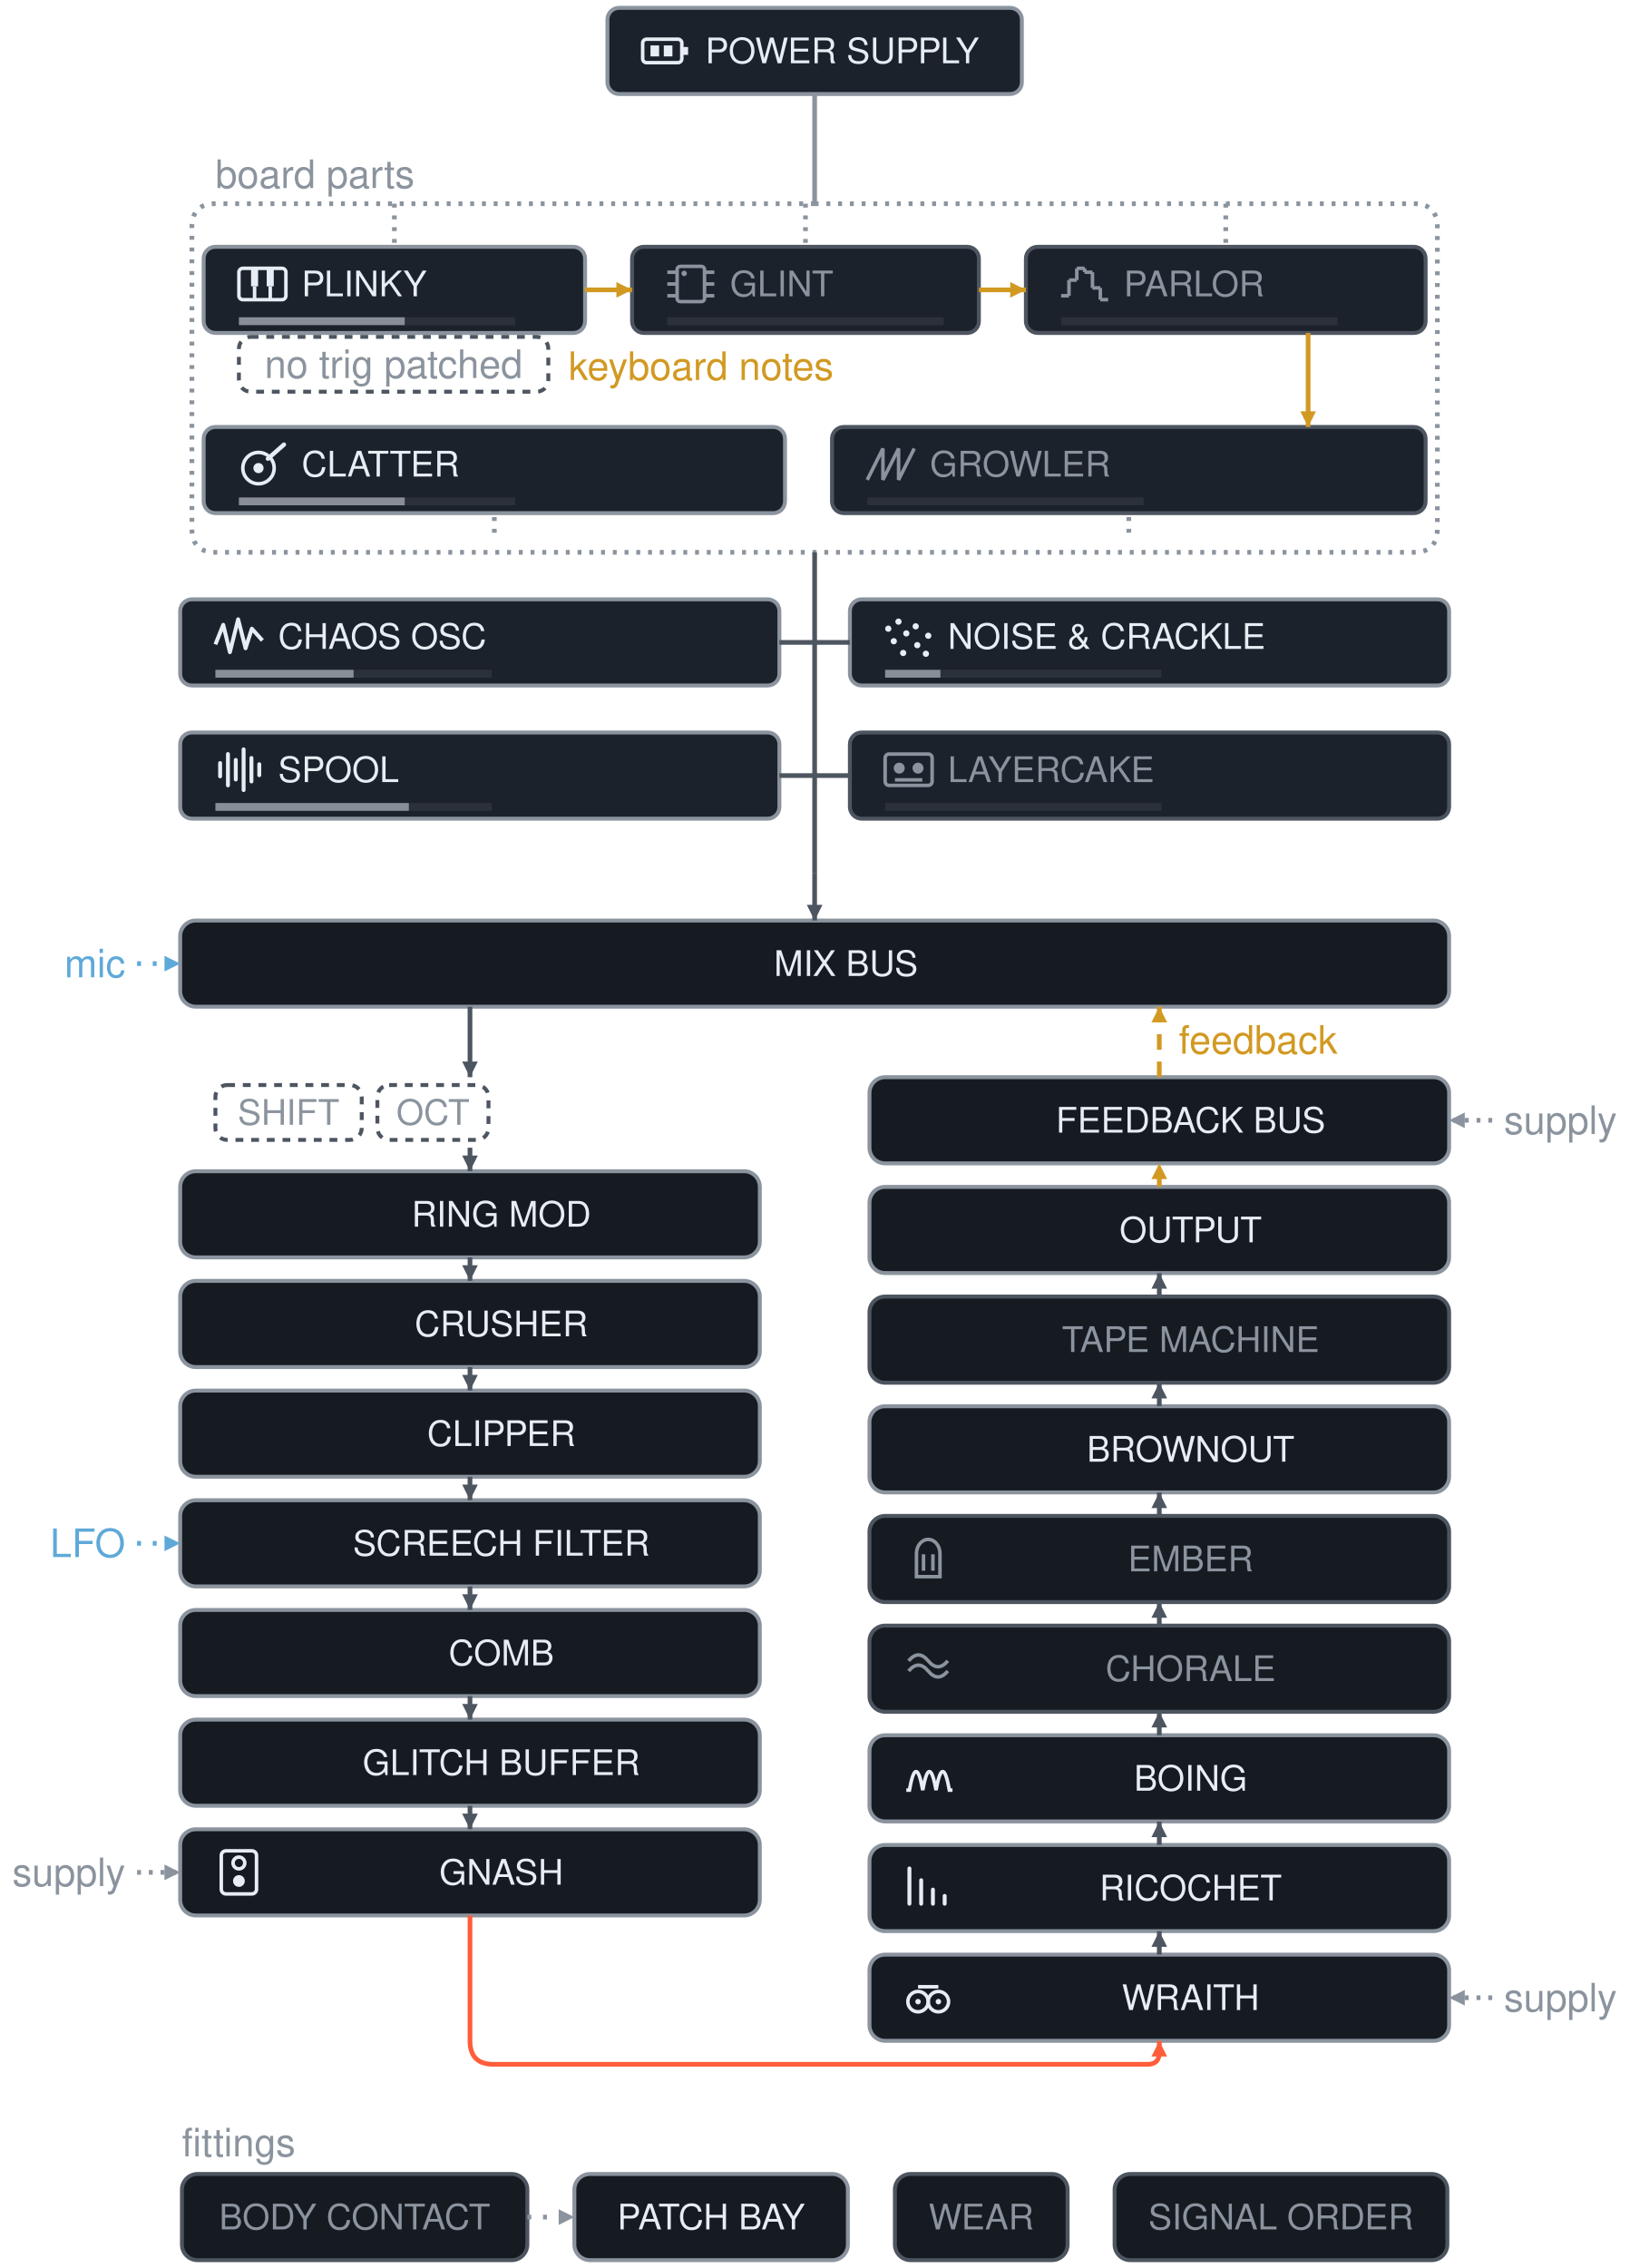
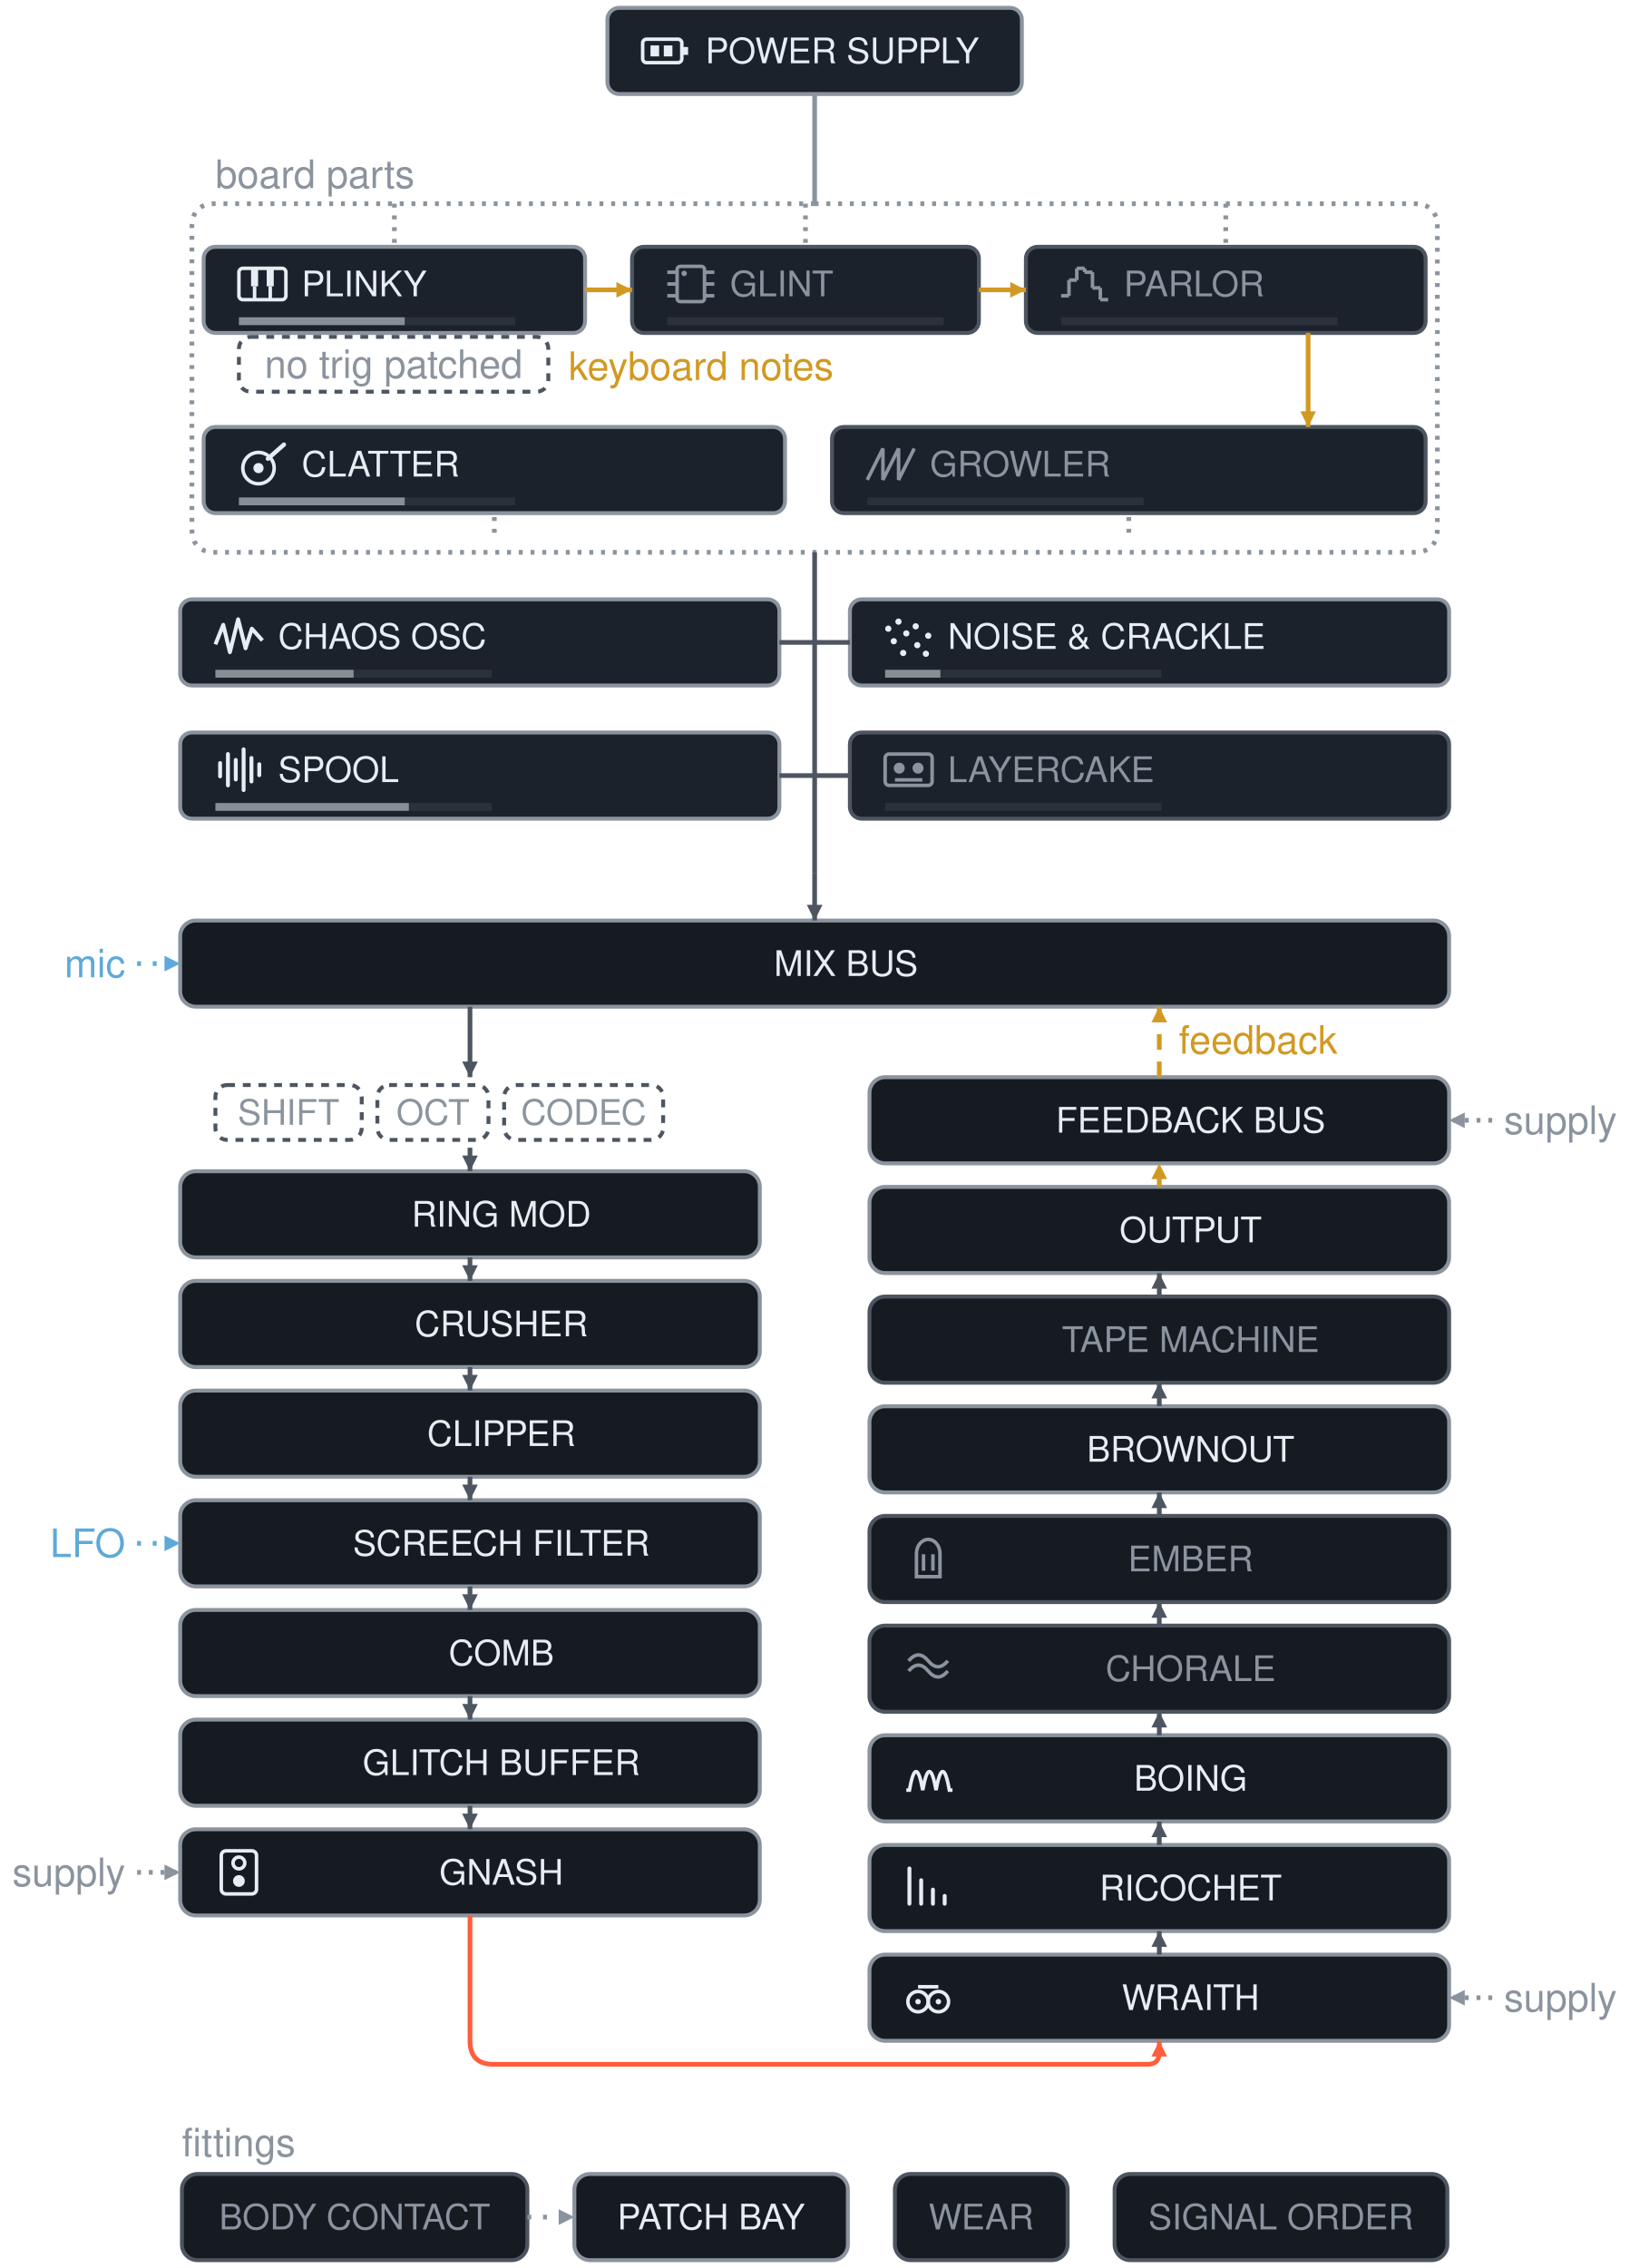
<svg xmlns="http://www.w3.org/2000/svg" viewBox="0 0 416 579" width="416" height="579" font-family="Helvetica, Arial, sans-serif">
  <g class="wire" data-wire="rail">
    <path class="line" d="M208 52L361 52Q367 52 367 58L367 135Q367 141 361 141L55 141Q49 141 49 135L49 58Q49 52 55 52L208 52" fill="none" stroke="#8b949e" stroke-width="1.2" stroke-dasharray="1 2" />
    <path class="head" d="" fill="#8b949e" />
  </g>
  <g class="node">
    <text x="55" y="48" fill="#8b949e" font-size="10" text-anchor="start">board parts</text>
  </g>
  <g class="node">
    <rect class="box" x="52" y="63" width="97.385" height="22" rx="3" fill="#1c222b" stroke="#8b949e" stroke-width="1" />
    <g class="glyph">
      <rect x="61" y="68.5" width="12" height="8" rx="1" fill="none" stroke="#e6edf3" stroke-width="0.9" />
      <path d="M 65 73.1 V 76.5 M 69 73.1 V 76.5" stroke="#e6edf3" stroke-width="0.9" />
      <rect x="64.1" y="68.5" width="1.8" height="4.6" fill="#e6edf3" />
      <rect x="68.1" y="68.5" width="1.8" height="4.6" fill="#e6edf3" />
    </g>
    <text x="77" y="75.65" fill="#e6edf3" font-size="9" text-anchor="start">PLINKY</text>
    <rect x="61" y="81" width="70.553" height="2" fill="#4d5560" fill-opacity="0.3" />
    <rect x="61" y="81" width="42.332" height="2" fill="#e6edf3" fill-opacity="0.5" />
  </g>
  <g class="node">
    <rect class="box" x="52" y="109" width="148.435" height="22" rx="3" fill="#1c222b" stroke="#8b949e" stroke-width="1" />
    <g class="glyph">
      <circle cx="66" cy="119.5" r="4" fill="none" stroke="#e6edf3" stroke-width="0.9" />
      <circle cx="66" cy="119.5" r="1.3" fill="#e6edf3" />
      <path d="M 72.5 113.5 L 68.4 117.1" stroke="#e6edf3" stroke-width="1.1" stroke-linecap="round" />
    </g>
    <text x="77" y="121.65" fill="#e6edf3" font-size="9" text-anchor="start">CLATTER</text>
    <rect x="61" y="127" width="70.553" height="2" fill="#4d5560" fill-opacity="0.3" />
    <rect x="61" y="127" width="42.332" height="2" fill="#e6edf3" fill-opacity="0.5" />
  </g>
  <g class="node">
    <rect class="box" x="161.385" y="63" width="88.553" height="22" rx="3" fill="#1c222b" stroke="#4d5560" stroke-width="1" />
    <g class="glyph">
      <rect x="172.885" y="68" width="7" height="9" rx="0.8" fill="none" stroke="#8b949e" stroke-width="0.9" />
      <path d="M 170.385 69.5 h 2.5 M 179.885 69.5 h 2.5 M 170.385 72.5 h 2.5 M 179.885 72.5 h 2.5 M 170.385 75.5 h 2.5 M 179.885 75.5 h 2.5" stroke="#8b949e" stroke-width="0.9" />
      <circle cx="174.685" cy="69.8" r="0.7" fill="#8b949e" />
    </g>
    <text x="186.385" y="75.65" fill="#8b949e" font-size="9" text-anchor="start">GLINT</text>
    <rect x="170.385" y="81" width="70.553" height="2" fill="#4d5560" fill-opacity="0.3" />
  </g>
  <g class="node">
    <rect class="box" x="261.939" y="63" width="102.061" height="22" rx="3" fill="#1c222b" stroke="#4d5560" stroke-width="1" />
    <g class="glyph">
      <path d="M 270.939 75.5 h 2 M 272.939 71.5 h 2 M 274.939 68.5 h 2 M 276.939 69.5 h 2 M 278.939 73.5 h 2 M 280.939 76.5 h 2 M 272.939 75.5 V 71.5 M 274.939 71.5 V 68.5 M 276.939 68.5 V 69.5 M 278.939 69.5 V 73.5 M 280.939 73.5 V 76.5" fill="none" stroke="#8b949e" stroke-width="0.9" stroke-linejoin="miter" />
    </g>
    <text x="286.939" y="75.65" fill="#8b949e" font-size="9" text-anchor="start">PARLOR</text>
    <rect x="270.939" y="81" width="70.553" height="2" fill="#4d5560" fill-opacity="0.3" />
  </g>
  <g class="node">
    <rect class="box" x="212.435" y="109" width="151.565" height="22" rx="3" fill="#1c222b" stroke="#4d5560" stroke-width="1" />
    <g class="glyph">
      <path d="M 221.435 122.5 L 225.435 114.5 V 122.5 L 229.435 114.5 V 122.5 L 233.435 114.5" fill="none" stroke="#8b949e" stroke-width="0.9" stroke-linejoin="miter" />
    </g>
    <text x="237.435" y="121.65" fill="#8b949e" font-size="9" text-anchor="start">GROWLER</text>
    <rect x="221.435" y="127" width="70.553" height="2" fill="#4d5560" fill-opacity="0.3" />
  </g>
  <g class="node">
    <rect class="box" x="46" y="153" width="153" height="22" rx="3" fill="#1c222b" stroke="#8b949e" stroke-width="1" />
    <g class="glyph">
      <path d="M 55 164.5 L 57 159.5 L 58.7 166.5 L 60.8 158.1 L 62.7 165.5 L 64.3 160.5 L 67 163.5" fill="none" stroke="#e6edf3" stroke-width="1" stroke-linejoin="round" />
    </g>
    <text x="71" y="165.65" fill="#e6edf3" font-size="9" text-anchor="start">CHAOS OSC</text>
    <rect x="55" y="171" width="70.553" height="2" fill="#4d5560" fill-opacity="0.3" />
    <rect x="55" y="171" width="35.277" height="2" fill="#e6edf3" fill-opacity="0.5" />
  </g>
  <g class="node">
    <rect class="box" x="217" y="153" width="153" height="22" rx="3" fill="#1c222b" stroke="#8b949e" stroke-width="1" />
    <g class="glyph">
      <path d="M 226.8 159.7 a 0.8 0.8 0 1 0 0.01 0 M 229.4 157.9 a 0.8 0.8 0 1 0 0.01 0 M 228.2 162.9 a 0.8 0.8 0 1 0 0.01 0 M 231.4 160.9 a 0.8 0.8 0 1 0 0.01 0 M 230.6 165.9 a 0.8 0.8 0 1 0 0.01 0 M 233.8 159.1 a 0.8 0.8 0 1 0 0.01 0 M 234.2 163.9 a 0.8 0.8 0 1 0 0.01 0 M 237 161.5 a 0.8 0.8 0 1 0 0.01 0 M 236.4 166.1 a 0.8 0.8 0 1 0 0.01 0" fill="#e6edf3" />
    </g>
    <text x="242" y="165.65" fill="#e6edf3" font-size="9" text-anchor="start">NOISE &amp; CRACKLE</text>
    <rect x="226" y="171" width="70.553" height="2" fill="#4d5560" fill-opacity="0.3" />
    <rect x="226" y="171" width="14.111" height="2" fill="#e6edf3" fill-opacity="0.5" />
  </g>
  <g class="node">
    <rect class="box" x="46" y="187" width="153" height="22" rx="3" fill="#1c222b" stroke="#8b949e" stroke-width="1" />
    <g class="glyph">
      <path d="M 56.2 194.8 v 3.4 M 58.2 192.5 v 8 M 60.2 194 v 5 M 62.2 191.3 v 10.4 M 64.2 193.5 v 6 M 66.2 195.1 v 2.8" stroke="#e6edf3" stroke-width="1" stroke-linecap="round" />
    </g>
    <text x="71" y="199.65" fill="#e6edf3" font-size="9" text-anchor="start">SPOOL</text>
    <rect x="55" y="205" width="70.553" height="2" fill="#4d5560" fill-opacity="0.3" />
    <rect x="55" y="205" width="49.387" height="2" fill="#e6edf3" fill-opacity="0.5" />
  </g>
  <g class="node">
    <rect class="box" x="217" y="187" width="153" height="22" rx="3" fill="#1c222b" stroke="#4d5560" stroke-width="1" />
    <g class="glyph">
      <rect x="226" y="192.5" width="12" height="8" rx="1" fill="none" stroke="#8b949e" stroke-width="0.9" />
      <circle cx="229.6" cy="196.1" r="1.4" fill="#8b949e" />
      <circle cx="234.4" cy="196.1" r="1.4" fill="#8b949e" />
      <path d="M 228.5 199.1 h 7" stroke="#8b949e" stroke-width="0.9" />
    </g>
    <text x="242" y="199.65" fill="#8b949e" font-size="9" text-anchor="start">LAYERCAKE</text>
    <rect x="226" y="205" width="70.553" height="2" fill="#4d5560" fill-opacity="0.3" />
  </g>
  <g class="node">
    <rect class="box" x="46" y="235" width="324" height="22" rx="4" fill="#161b22" stroke="#8b949e" stroke-width="1" />
    <text x="216" y="249.15" fill="#e6edf3" font-size="9" text-anchor="middle">MIX BUS</text>
  </g>
  <g class="node" />
  <g class="node">
    <rect class="box" x="46" y="299" width="148" height="22" rx="4" fill="#161b22" stroke="#8b949e" stroke-width="1" />
    <text x="128" y="313.15" fill="#e6edf3" font-size="9" text-anchor="middle">RING MOD</text>
  </g>
  <g class="node">
    <rect class="box" x="46" y="327" width="148" height="22" rx="4" fill="#161b22" stroke="#8b949e" stroke-width="1" />
    <text x="128" y="341.15" fill="#e6edf3" font-size="9" text-anchor="middle">CRUSHER</text>
  </g>
  <g class="node">
    <rect class="box" x="46" y="355" width="148" height="22" rx="4" fill="#161b22" stroke="#8b949e" stroke-width="1" />
    <text x="128" y="369.15" fill="#e6edf3" font-size="9" text-anchor="middle">CLIPPER</text>
  </g>
  <g class="node">
    <rect class="box" x="46" y="383" width="148" height="22" rx="4" fill="#161b22" stroke="#8b949e" stroke-width="1" />
    <text x="128" y="397.15" fill="#e6edf3" font-size="9" text-anchor="middle">SCREECH FILTER</text>
  </g>
  <g class="node">
    <rect class="box" x="46" y="411" width="148" height="22" rx="4" fill="#161b22" stroke="#8b949e" stroke-width="1" />
    <text x="128" y="425.15" fill="#e6edf3" font-size="9" text-anchor="middle">COMB</text>
  </g>
  <g class="node">
    <rect class="box" x="46" y="439" width="148" height="22" rx="4" fill="#161b22" stroke="#8b949e" stroke-width="1" />
    <text x="128" y="453.15" fill="#e6edf3" font-size="9" text-anchor="middle">GLITCH BUFFER</text>
  </g>
  <g class="node">
    <rect class="box" x="46" y="467" width="148" height="22" rx="4" fill="#161b22" stroke="#8b949e" stroke-width="1" />
    <g class="glyph">
      <rect x="56.5" y="472.5" width="9" height="11" rx="1.2" fill="none" stroke="#e6edf3" stroke-width="0.9" />
      <circle cx="61" cy="475.6" r="1.5" fill="none" stroke="#e6edf3" stroke-width="0.9" />
      <circle cx="61" cy="480.2" r="1.5" fill="#e6edf3" />
    </g>
    <text x="128" y="481.15" fill="#e6edf3" font-size="9" text-anchor="middle">GNASH</text>
  </g>
  <g class="node">
    <rect class="box" x="222" y="499" width="148" height="22" rx="4" fill="#161b22" stroke="#8b949e" stroke-width="1" />
    <g class="glyph">
      <circle cx="234.4" cy="511" r="2.6" fill="none" stroke="#e6edf3" stroke-width="0.9" />
      <circle cx="234.4" cy="511" r="0.7" fill="#e6edf3" />
      <circle cx="239.6" cy="511" r="2.6" fill="none" stroke="#e6edf3" stroke-width="0.9" />
      <circle cx="239.6" cy="511" r="0.7" fill="#e6edf3" />
      <path d="M 234.4 507.2 H 239.6" stroke="#e6edf3" stroke-width="0.9" />
    </g>
    <text x="304" y="513.15" fill="#e6edf3" font-size="9" text-anchor="middle">WRAITH</text>
  </g>
  <g class="node">
    <rect class="box" x="222" y="471" width="148" height="22" rx="4" fill="#161b22" stroke="#8b949e" stroke-width="1" />
    <g class="glyph">
      <path d="M 232.2 486 v -9 M 235.2 486 v -6 M 238.2 486 v -3.6 M 241.2 486 v -2" stroke="#e6edf3" stroke-width="1" stroke-linecap="round" />
    </g>
    <text x="304" y="485.15" fill="#e6edf3" font-size="9" text-anchor="middle">RICOCHET</text>
  </g>
  <g class="node">
    <rect class="box" x="222" y="443" width="148" height="22" rx="4" fill="#161b22" stroke="#8b949e" stroke-width="1" />
    <g class="glyph">
      <path d="M 231.4 457 h 0.8 q 1.7 -9.5 3.4 0 q 1.7 -9.5 3.4 0 q 1.7 -9.5 3.4 0 h 0.8" fill="none" stroke="#e6edf3" stroke-width="0.9" />
    </g>
    <text x="304" y="457.15" fill="#e6edf3" font-size="9" text-anchor="middle">BOING</text>
  </g>
  <g class="node">
    <rect class="box" x="222" y="415" width="148" height="22" rx="4" fill="#161b22" stroke="#4d5560" stroke-width="1" />
    <g class="glyph">
      <path d="M 232 424 q 2.5 -3 5 0 q 2.5 3 5 0" fill="none" stroke="#8b949e" stroke-width="0.9" />
      <path d="M 232 426.6 q 2.5 -3 5 0 q 2.5 3 5 0" fill="none" stroke="#8b949e" stroke-width="0.9" />
    </g>
    <text x="304" y="429.15" fill="#8b949e" font-size="9" text-anchor="middle">CHORALE</text>
  </g>
  <g class="node">
    <rect class="box" x="222" y="387" width="148" height="22" rx="4" fill="#161b22" stroke="#4d5560" stroke-width="1" />
    <g class="glyph">
      <path d="M 234 402.5 V 396.6 a 3 3.6 0 0 1 6 0 V 402.5 z" fill="none" stroke="#8b949e" stroke-width="0.9" />
      <path d="M 235.8 401 V 396.8 M 238.2 401 V 396.8" fill="none" stroke="#8b949e" stroke-width="0.9" />
    </g>
    <text x="304" y="401.15" fill="#8b949e" font-size="9" text-anchor="middle">EMBER</text>
  </g>
  <g class="node">
    <rect class="box" x="222" y="359" width="148" height="22" rx="4" fill="#161b22" stroke="#8b949e" stroke-width="1" />
    <text x="304" y="373.15" fill="#e6edf3" font-size="9" text-anchor="middle">BROWNOUT</text>
  </g>
  <g class="node">
    <rect class="box" x="222" y="331" width="148" height="22" rx="4" fill="#161b22" stroke="#4d5560" stroke-width="1" />
    <text x="304" y="345.15" fill="#8b949e" font-size="9" text-anchor="middle">TAPE MACHINE</text>
  </g>
  <g class="node">
    <rect class="box" x="222" y="303" width="148" height="22" rx="4" fill="#161b22" stroke="#8b949e" stroke-width="1" />
    <text x="304" y="317.15" fill="#e6edf3" font-size="9" text-anchor="middle">OUTPUT</text>
  </g>
  <g class="node">
    <rect class="box" x="222" y="275" width="148" height="22" rx="4" fill="#161b22" stroke="#8b949e" stroke-width="1" />
    <text x="304" y="289.15" fill="#e6edf3" font-size="9" text-anchor="middle">FEEDBACK BUS</text>
  </g>
  <g class="node">
    <rect class="box" x="46.45" y="555" width="88.2" height="22" rx="4" fill="#161b22" stroke="#4d5560" stroke-width="1" />
    <text x="90.55" y="569.15" fill="#8b949e" font-size="9" text-anchor="middle">BODY CONTACT</text>
  </g>
  <g class="node">
    <rect class="box" x="146.65" y="555" width="69.84" height="22" rx="4" fill="#161b22" stroke="#8b949e" stroke-width="1" />
    <text x="181.57" y="569.15" fill="#e6edf3" font-size="9" text-anchor="middle">PATCH BAY</text>
  </g>
  <g class="node">
    <rect class="box" x="228.49" y="555" width="44.1" height="22" rx="4" fill="#161b22" stroke="#4d5560" stroke-width="1" />
    <text x="250.54" y="569.15" fill="#8b949e" font-size="9" text-anchor="middle">WEAR</text>
  </g>
  <g class="node">
    <rect class="box" x="284.59" y="555" width="84.96" height="22" rx="4" fill="#161b22" stroke="#4d5560" stroke-width="1" />
    <text x="327.07" y="569.15" fill="#8b949e" font-size="9" text-anchor="middle">SIGNAL ORDER</text>
  </g>
  <g class="node">
    <rect class="box" x="55" y="277" width="37.36" height="14" rx="3" fill="none" stroke="#4d5560" stroke-dasharray="2 2" />
    <text x="73.68" y="287.15" fill="#8b949e" font-size="9" text-anchor="middle">SHIFT</text>
  </g>
  <g class="node">
    <rect class="box" x="96.36" y="277" width="28.36" height="14" rx="3" fill="none" stroke="#4d5560" stroke-dasharray="2 2" />
    <text x="110.54" y="287.15" fill="#8b949e" font-size="9" text-anchor="middle">OCT</text>
  </g>
  <g class="node">
+     <rect class="box" x="128.72" y="277" width="40.6" height="14" rx="3" fill="none" stroke="#4d5560" stroke-dasharray="2 2" />
+     <text x="149.02" y="287.15" fill="#8b949e" font-size="9" text-anchor="middle">CODEC</text>
+   </g>
+   <g class="node">
    <rect class="box" x="61" y="86" width="79" height="14" rx="3" fill="none" stroke="#4d5560" stroke-dasharray="2 2" />
    <text x="100.5" y="96.5" fill="#8b949e" font-size="10" text-anchor="middle">no trig patched</text>
  </g>
  <g class="node rail-chip">
    <rect class="box" x="155.09" y="2" width="105.82" height="22" rx="3" fill="#1c222b" stroke="#8b949e" stroke-width="1" />
    <g class="glyph">
      <rect x="164.09" y="10" width="10" height="6" rx="1" fill="none" stroke="#e6edf3" stroke-width="0.9" />
      <rect x="174.09" y="12" width="1.6" height="2" fill="#e6edf3" />
      <rect x="166.09" y="11.6" width="2.2" height="2.8" fill="#e6edf3" />
      <rect x="169.49" y="11.6" width="2.2" height="2.8" fill="#e6edf3" />
    </g>
    <text x="180.09" y="16.15" fill="#e6edf3" font-size="9" text-anchor="start">POWER SUPPLY</text>
  </g>
  <g class="tap">
    <text x="32" y="249.5" fill="#5ea9d8" font-size="10" text-anchor="end">mic</text>
  </g>
  <g class="tap">
    <text x="384" y="289.5" fill="#8b949e" font-size="10" text-anchor="start">supply</text>
  </g>
  <g class="tap">
    <text x="32" y="397.5" fill="#5ea9d8" font-size="10" text-anchor="end">LFO</text>
  </g>
  <g class="tap">
    <text x="32" y="481.5" fill="#8b949e" font-size="10" text-anchor="end">supply</text>
  </g>
  <g class="tap">
    <text x="384" y="513.5" fill="#8b949e" font-size="10" text-anchor="start">supply</text>
  </g>
  <g class="tap">
    <text x="46.45" y="550.5" fill="#8b949e" font-size="10" text-anchor="start">fittings</text>
  </g>
  <g class="wire" data-wire="supply-feed">
    <path class="line" d="M208 24L208 52" fill="none" stroke="#8b949e" stroke-width="1.2" />
    <path class="head" d="" fill="#8b949e" />
  </g>
  <g class="wire" data-wire="rail-Plinky">
    <path class="line" d="M100.693 52L100.693 63" fill="none" stroke="#8b949e" stroke-width="1.2" stroke-dasharray="1 2" />
    <path class="head" d="" fill="#8b949e" />
  </g>
  <g class="wire" data-wire="rail-Clatter">
    <path class="line" d="M126.218 136L126.218 131" fill="none" stroke="#8b949e" stroke-width="1.2" stroke-dasharray="1 2" />
    <path class="head" d="" fill="#8b949e" />
  </g>
  <g class="wire" data-wire="rail-Glint">
    <path class="line" d="M205.662 52L205.662 63" fill="none" stroke="#8b949e" stroke-width="1.2" stroke-dasharray="1 2" />
    <path class="head" d="" fill="#8b949e" />
  </g>
  <g class="wire" data-wire="rail-Parlor">
    <path class="line" d="M312.969 52L312.969 63" fill="none" stroke="#8b949e" stroke-width="1.2" stroke-dasharray="1 2" />
    <path class="head" d="" fill="#8b949e" />
  </g>
  <g class="wire" data-wire="rail-Growler">
    <path class="line" d="M288.218 136L288.218 131" fill="none" stroke="#8b949e" stroke-width="1.2" stroke-dasharray="1 2" />
    <path class="head" d="" fill="#8b949e" />
  </g>
  <g class="wire" data-wire="key-line">
    <path class="line" d="M149.385 74L161.385 74" fill="none" stroke="#d29922" stroke-width="1.2" />
    <path class="head" d="M157.385 76L161.385 74L157.385 72Z" fill="#d29922" />
    <text x="179" y="97" fill="#d29922" font-size="10" text-anchor="middle">keyboard notes</text>
  </g>
  <g class="wire" data-wire="key-line-pcm">
    <path class="line" d="M249.939 74L261.939 74" fill="none" stroke="#d29922" stroke-width="1.2" />
    <path class="head" d="M257.939 76L261.939 74L257.939 72Z" fill="#d29922" />
  </g>
  <g class="wire" data-wire="key-line-mono">
    <path class="line" d="M334 85L334 109" fill="none" stroke="#d29922" stroke-width="1.2" />
    <path class="head" d="M332 105L334 109L336 105Z" fill="#d29922" />
  </g>
  <g class="wire" data-wire="board-out">
    <path class="line" d="M208 141L208 223" fill="none" stroke="#4d5560" stroke-width="1.2" />
    <path class="head" d="" fill="#4d5560" />
  </g>
  <g class="wire" data-wire="Chaos_osc-out">
    <path class="line" d="M199 164L208 164" fill="none" stroke="#4d5560" stroke-width="1.2" />
    <path class="head" d="" fill="#4d5560" />
  </g>
  <g class="wire" data-wire="Noise_crackle-out">
    <path class="line" d="M217 164L208 164" fill="none" stroke="#4d5560" stroke-width="1.2" />
    <path class="head" d="" fill="#4d5560" />
  </g>
  <g class="wire" data-wire="Spool-out">
    <path class="line" d="M199 198L208 198" fill="none" stroke="#4d5560" stroke-width="1.2" />
    <path class="head" d="" fill="#4d5560" />
  </g>
  <g class="wire" data-wire="Layercake-out">
    <path class="line" d="M217 198L208 198" fill="none" stroke="#4d5560" stroke-width="1.2" />
    <path class="head" d="" fill="#4d5560" />
  </g>
  <g class="wire" data-wire="collect-mix">
    <path class="line" d="M208 223L208 235" fill="none" stroke="#4d5560" stroke-width="1.2" />
    <path class="head" d="M206 231L208 235L210 231Z" fill="#4d5560" />
  </g>
  <g class="wire" data-wire="mix-path">
    <path class="line" d="M120 257L120 275" fill="none" stroke="#4d5560" stroke-width="1.2" />
    <path class="head" d="M118 271L120 275L122 271Z" fill="#4d5560" />
  </g>
  <g class="wire" data-wire="rack-Ring_mod">
    <path class="line" d="M120 293L120 299" fill="none" stroke="#4d5560" stroke-width="1.2" />
    <path class="head" d="M118 295L120 299L122 295Z" fill="#4d5560" />
  </g>
  <g class="wire" data-wire="Ring_mod-Crusher">
    <path class="line" d="M120 321L120 327" fill="none" stroke="#4d5560" stroke-width="1.2" />
    <path class="head" d="M118 323L120 327L122 323Z" fill="#4d5560" />
  </g>
  <g class="wire" data-wire="Crusher-Clipper">
    <path class="line" d="M120 349L120 355" fill="none" stroke="#4d5560" stroke-width="1.2" />
    <path class="head" d="M118 351L120 355L122 351Z" fill="#4d5560" />
  </g>
  <g class="wire" data-wire="Clipper-Screech_filter">
    <path class="line" d="M120 377L120 383" fill="none" stroke="#4d5560" stroke-width="1.2" />
    <path class="head" d="M118 379L120 383L122 379Z" fill="#4d5560" />
  </g>
  <g class="wire" data-wire="Screech_filter-Comb">
    <path class="line" d="M120 405L120 411" fill="none" stroke="#4d5560" stroke-width="1.2" />
    <path class="head" d="M118 407L120 411L122 407Z" fill="#4d5560" />
  </g>
  <g class="wire" data-wire="Comb-Glitch_buffer">
    <path class="line" d="M120 433L120 439" fill="none" stroke="#4d5560" stroke-width="1.2" />
    <path class="head" d="M118 435L120 439L122 435Z" fill="#4d5560" />
  </g>
  <g class="wire" data-wire="Glitch_buffer-Gnash">
    <path class="line" d="M120 461L120 467" fill="none" stroke="#4d5560" stroke-width="1.2" />
    <path class="head" d="M118 463L120 467L122 463Z" fill="#4d5560" />
  </g>
  <g class="wire" data-wire="Wraith-Ricochet">
    <path class="line" d="M296 499L296 493" fill="none" stroke="#4d5560" stroke-width="1.2" />
    <path class="head" d="M298 497L296 493L294 497Z" fill="#4d5560" />
  </g>
  <g class="wire" data-wire="Ricochet-Boing">
    <path class="line" d="M296 471L296 465" fill="none" stroke="#4d5560" stroke-width="1.2" />
    <path class="head" d="M298 469L296 465L294 469Z" fill="#4d5560" />
  </g>
  <g class="wire" data-wire="Boing-Chorale">
    <path class="line" d="M296 443L296 437" fill="none" stroke="#4d5560" stroke-width="1.2" />
    <path class="head" d="M298 441L296 437L294 441Z" fill="#4d5560" />
  </g>
  <g class="wire" data-wire="Chorale-Ember">
    <path class="line" d="M296 415L296 409" fill="none" stroke="#4d5560" stroke-width="1.2" />
    <path class="head" d="M298 413L296 409L294 413Z" fill="#4d5560" />
  </g>
  <g class="wire" data-wire="Ember-Brownout">
    <path class="line" d="M296 387L296 381" fill="none" stroke="#4d5560" stroke-width="1.2" />
    <path class="head" d="M298 385L296 381L294 385Z" fill="#4d5560" />
  </g>
  <g class="wire" data-wire="Brownout-Tape_machine">
    <path class="line" d="M296 359L296 353" fill="none" stroke="#4d5560" stroke-width="1.2" />
    <path class="head" d="M298 357L296 353L294 357Z" fill="#4d5560" />
  </g>
  <g class="wire" data-wire="Tape_machine-Output">
    <path class="line" d="M296 331L296 325" fill="none" stroke="#4d5560" stroke-width="1.2" />
    <path class="head" d="M298 329L296 325L294 329Z" fill="#4d5560" />
  </g>
  <g class="wire" data-wire="fold">
    <path class="line" d="M120 489L120 521Q120 527 126 527L293 527Q296 527 296 524L296 521" fill="none" stroke="#ff5d3b" stroke-width="1.2" />
    <path class="head" d="M298 525L296 521L294 525Z" fill="#ff5d3b" />
  </g>
  <g class="wire" data-wire="fb-out">
    <path class="line" d="M296 303L296 297" fill="none" stroke="#d29922" stroke-width="1.2" stroke-dasharray="4 3" />
    <path class="head" d="M298 301L296 297L294 301Z" fill="#d29922" />
  </g>
  <g class="wire" data-wire="fb-home">
    <path class="line" d="M296 275L296 257" fill="none" stroke="#d29922" stroke-width="1.2" stroke-dasharray="4 3" />
    <path class="head" d="M298 261L296 257L294 261Z" fill="#d29922" />
    <text x="301" y="269" fill="#d29922" font-size="10" text-anchor="start">feedback</text>
  </g>
  <g class="wire" data-wire="pad-bay">
    <path class="line" d="M134.65 566L146.65 566" fill="none" stroke="#8b949e" stroke-width="1.2" stroke-dasharray="1 3" />
    <path class="head" d="M142.65 568L146.65 566L142.65 564Z" fill="#8b949e" />
  </g>
  <g class="wire" data-wire="mic-wire">
    <path class="line" d="M35 246L46 246" fill="none" stroke="#5ea9d8" stroke-width="1.2" stroke-dasharray="1 3" />
    <path class="head" d="M42 248L46 246L42 244Z" fill="#5ea9d8" />
  </g>
  <g class="wire" data-wire="rail-Feedback_bus-wire">
    <path class="line" d="M381 286L370 286" fill="none" stroke="#8b949e" stroke-width="1.2" stroke-dasharray="1 2" />
    <path class="head" d="M374 284L370 286L374 288Z" fill="#8b949e" />
  </g>
  <g class="wire" data-wire="wire0-wire">
    <path class="line" d="M35 394L46 394" fill="none" stroke="#5ea9d8" stroke-width="1.2" stroke-dasharray="1 3" />
    <path class="head" d="M42 396L46 394L42 392Z" fill="#5ea9d8" />
  </g>
  <g class="wire" data-wire="rail-Gnash-wire">
    <path class="line" d="M35 478L46 478" fill="none" stroke="#8b949e" stroke-width="1.2" stroke-dasharray="1 2" />
    <path class="head" d="M42 480L46 478L42 476Z" fill="#8b949e" />
  </g>
  <g class="wire" data-wire="rail-Wraith-wire">
    <path class="line" d="M381 510L370 510" fill="none" stroke="#8b949e" stroke-width="1.2" stroke-dasharray="1 2" />
    <path class="head" d="M374 508L370 510L374 512Z" fill="#8b949e" />
  </g>
</svg>
